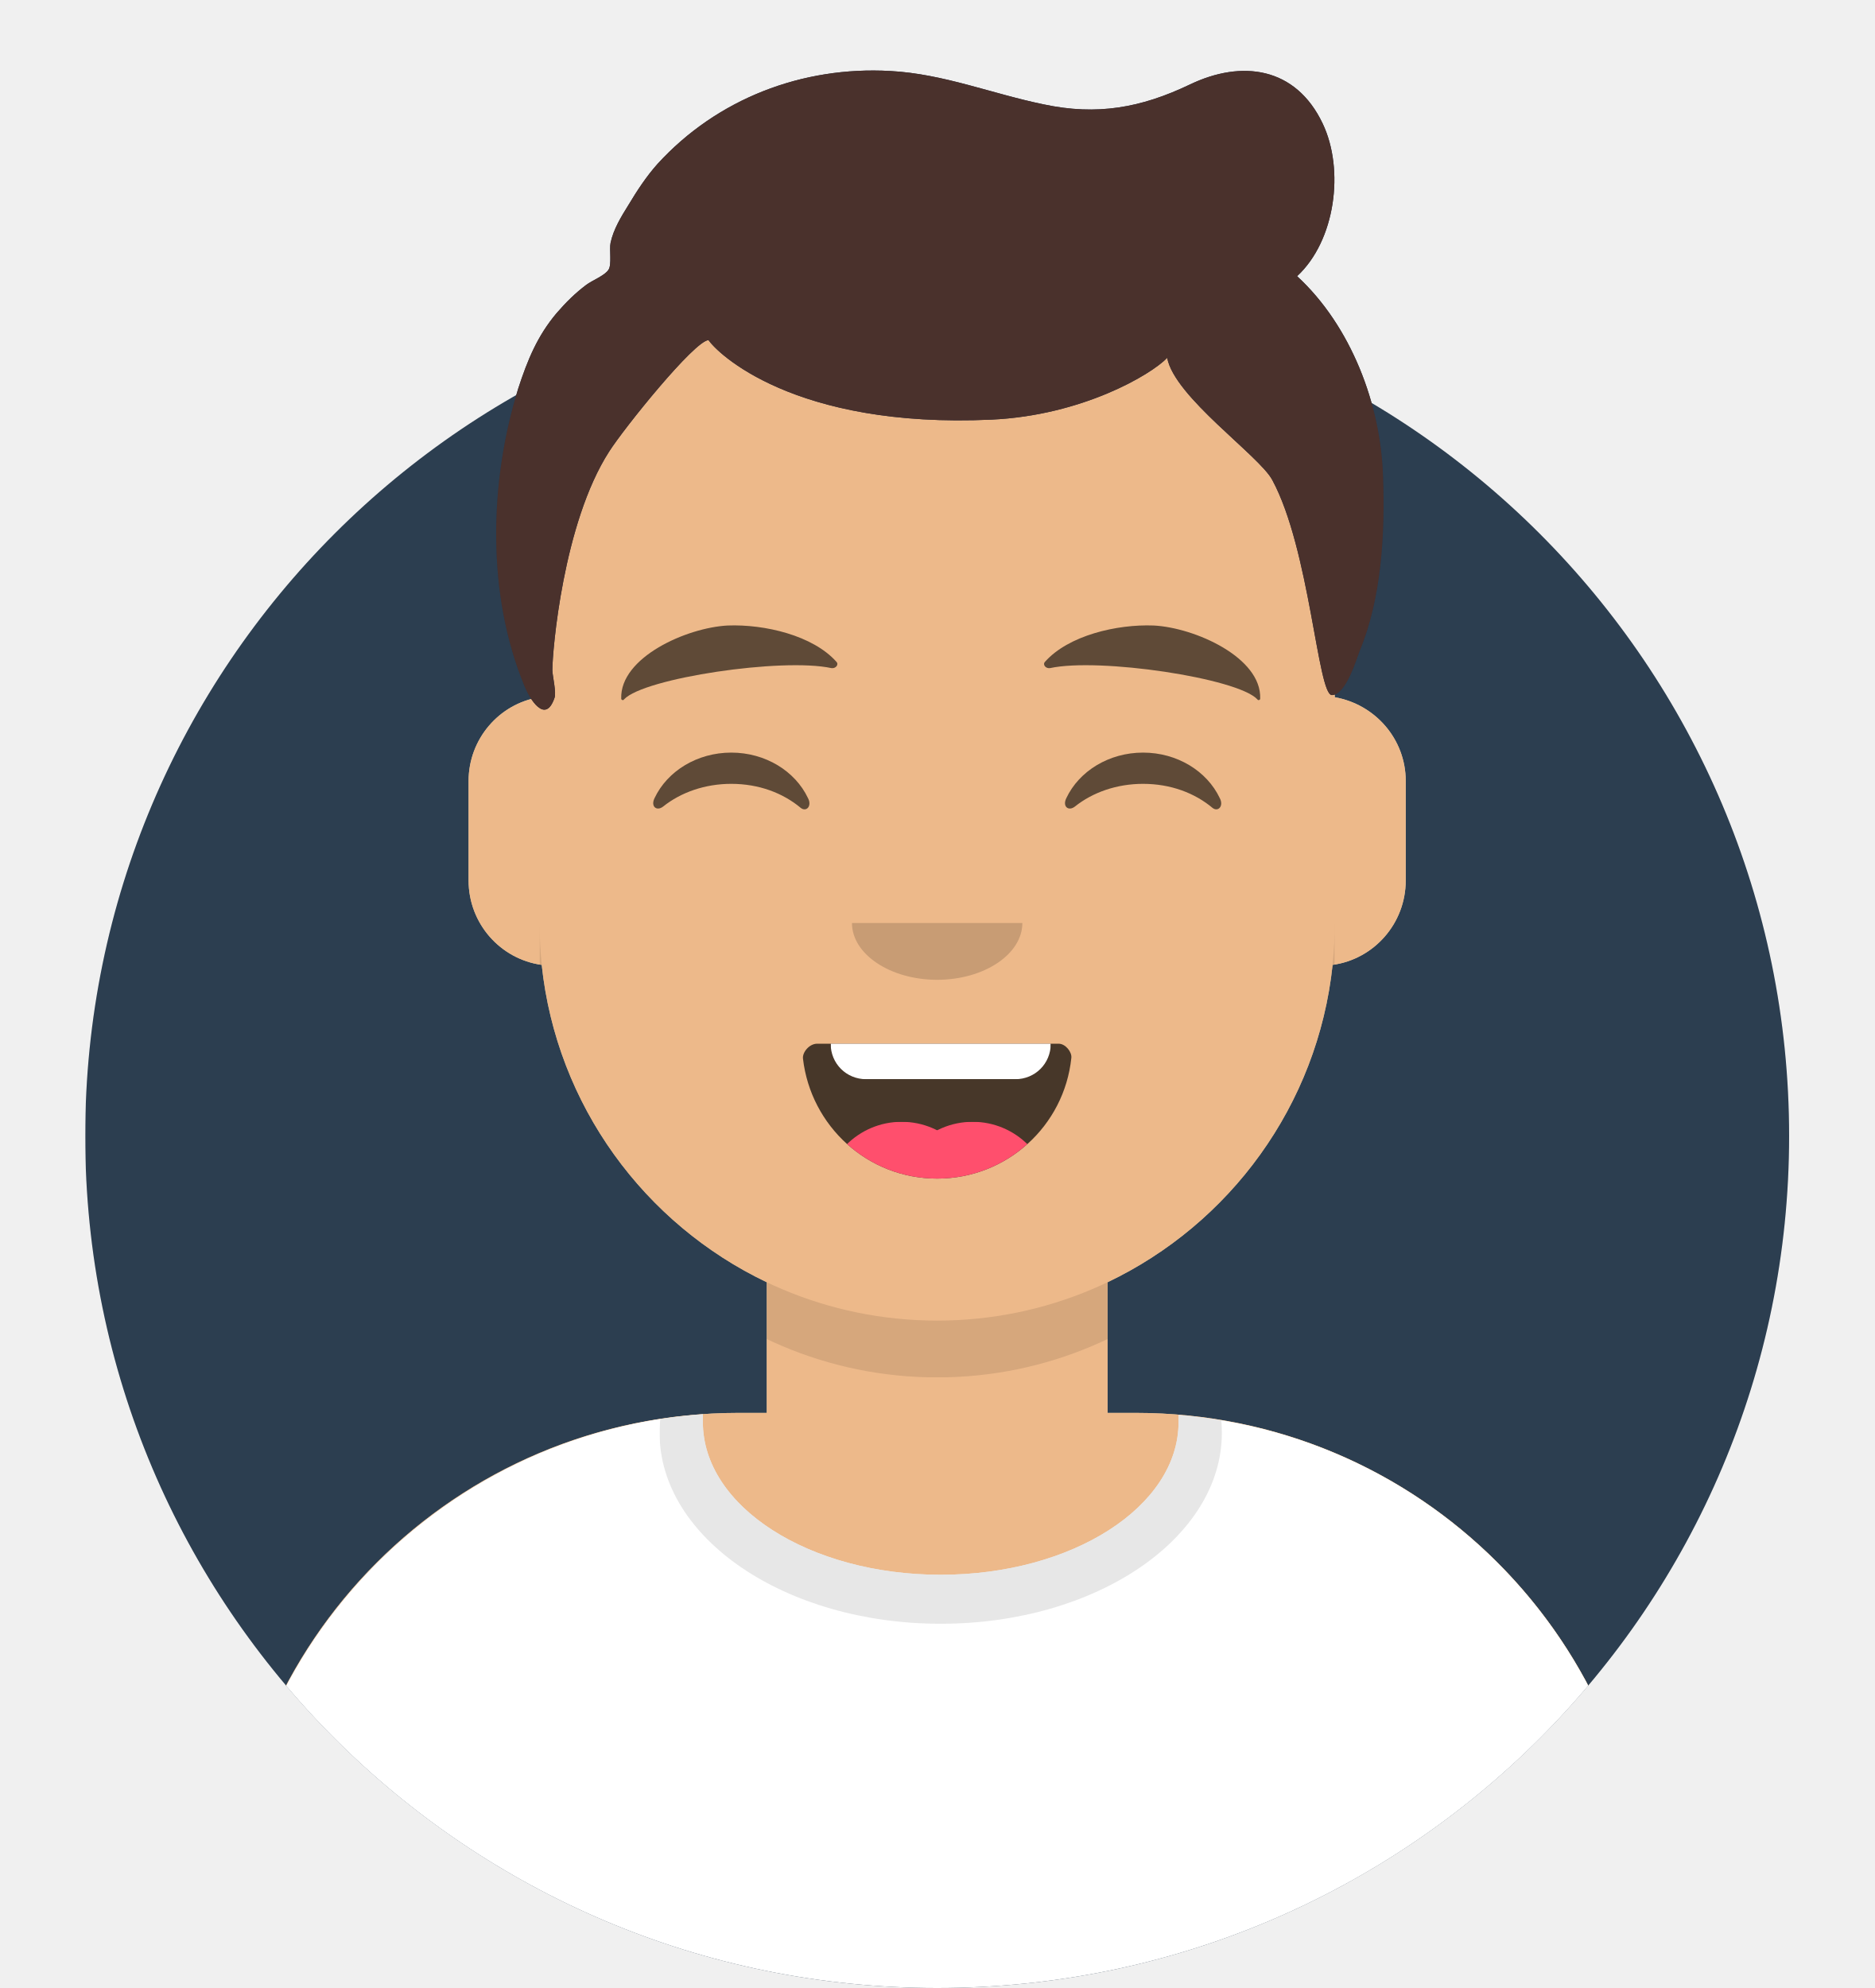
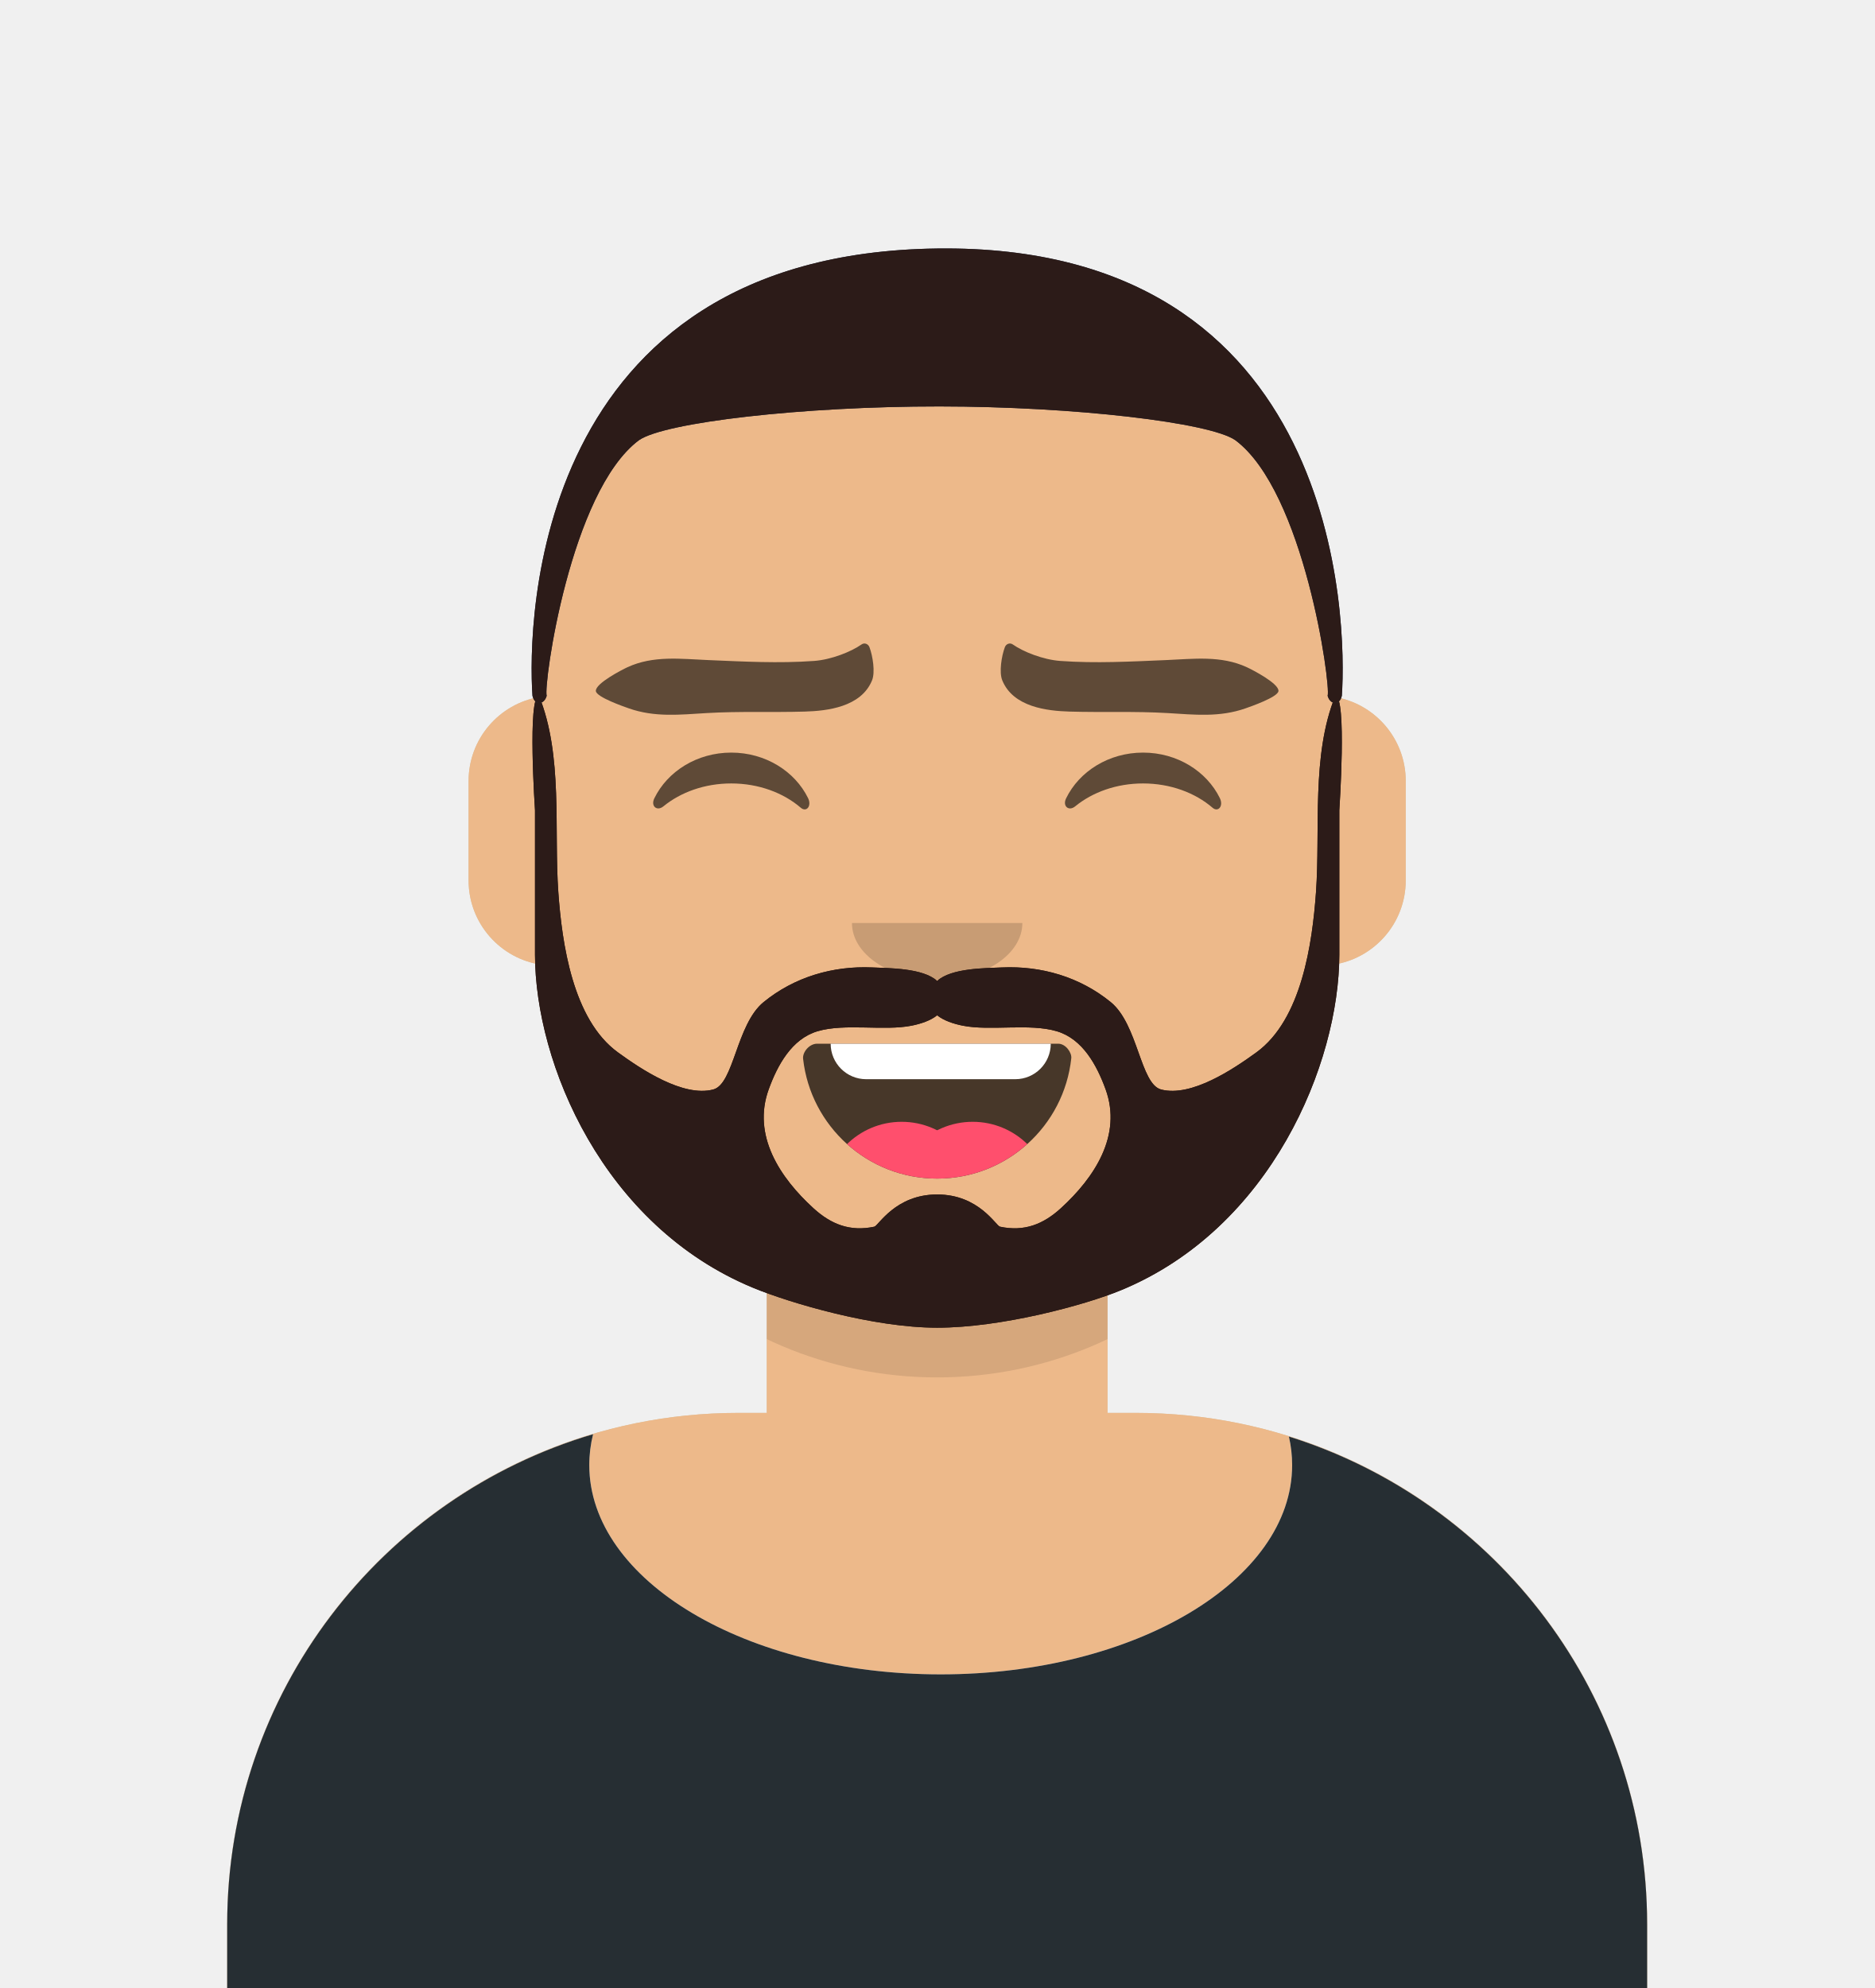
- <svg xmlns="http://www.w3.org/2000/svg" version="1.1" id="Layer_1" x="0px" y="0px" viewBox="0 0 264 280" style="enable-background:new 0 0 264 280;" xml:space="preserve">
-   <style type="text/css">
- 	.st0{fill-rule:evenodd;clip-rule:evenodd;fill:#E6E6E6;}
- 	.st1{filter:url(#Adobe_OpacityMaskFilter);}
- 	.st2{fill-rule:evenodd;clip-rule:evenodd;fill:#FFFFFF;}
- 	.st3{mask:url(#mask-2_1_);}
- 	.st4{fill-rule:evenodd;clip-rule:evenodd;fill:#2C3E50;}
- 	.st5{filter:url(#Adobe_OpacityMaskFilter_1_);}
- 	.st6{mask:url(#mask-4_1_);}
- 	.st7{fill-rule:evenodd;clip-rule:evenodd;fill:#D0C6AC;}
- 	.st8{filter:url(#Adobe_OpacityMaskFilter_2_);}
- 	.st9{mask:url(#mask-6_1_);}
- 	.st10{fill-rule:evenodd;clip-rule:evenodd;fill:#EDB98A;}
- 	.st11{filter:url(#Adobe_OpacityMaskFilter_3_);}
- 	.st12{mask:url(#mask-6_2_);fill-rule:evenodd;clip-rule:evenodd;fill-opacity:0.1;}
- 	.st13{filter:url(#Adobe_OpacityMaskFilter_4_);}
- 	.st14{mask:url(#react-mask-952_1_);}
- 	.st15{filter:url(#Adobe_OpacityMaskFilter_5_);}
- 	.st16{opacity:0.6;mask:url(#react-mask-952_2_);}
- 	.st17{fill-rule:evenodd;clip-rule:evenodd;fill-opacity:0.16;}
- 	.st18{fill-rule:evenodd;clip-rule:evenodd;fill-opacity:0.7;}
- 	.st19{filter:url(#Adobe_OpacityMaskFilter_6_);}
- 	.st20{mask:url(#react-mask-934_1_);fill-rule:evenodd;clip-rule:evenodd;fill:#FFFFFF;}
- 	.st21{filter:url(#Adobe_OpacityMaskFilter_7_);}
- 	.st22{mask:url(#react-mask-934_2_);}
- 	.st23{fill-rule:evenodd;clip-rule:evenodd;fill:#FF4F6D;}
- 	.st24{fill-rule:evenodd;clip-rule:evenodd;fill-opacity:0.6;}
- 	.st25{filter:url(#Adobe_OpacityMaskFilter_8_);}
- 	.st26{mask:url(#react-mask-925_1_);}
- 	.st27{fill-rule:evenodd;clip-rule:evenodd;fill:#28354B;}
- 	.st28{filter:url(#Adobe_OpacityMaskFilter_9_);}
- 	.st29{mask:url(#react-mask-924_1_);}
- 	.st30{fill-rule:evenodd;clip-rule:evenodd;fill:#4A312C;}
- </style>
-   <g>
-     <g transform="translate(-825, -1100)">
+ <svg xmlns="http://www.w3.org/2000/svg" xmlns:xlink="http://www.w3.org/1999/xlink" width="264px" height="280px" viewBox="0 0 264 280" version="1.1">
+   <defs>
+     <circle id="path-1" cx="120" cy="120" r="120" />
+     <path d="M12,160 C12,226.274 65.726,280 132,280 C198.274,280 252,226.274 252,160 L264,160 L264,-1.42108547e-14 L-3.19744231e-14,-1.42108547e-14 L-3.19744231e-14,160 L12,160 Z" id="path-3" />
+     <path d="M124,144.611 L124,163 L128,163 L128,163 C167.765,163 200,195.235 200,235 L200,244 L0,244 L0,235 C-4.86974701e-15,195.235 32.235,163 72,163 L72,163 L76,163 L76,144.611 C58.763,136.422 46.372,119.687 44.305,99.881 C38.48,99.058 34,94.052 34,88 L34,74 C34,68.054 38.325,63.118 44,62.166 L44,56 L44,56 C44,25.072 69.072,5.68137151e-15 100,0 L100,0 L100,0 C130.928,-5.68137151e-15 156,25.072 156,56 L156,62.166 C161.675,63.118 166,68.054 166,74 L166,88 C166,94.052 161.52,99.058 155.695,99.881 C153.628,119.687 141.237,136.422 124,144.611 Z" id="path-5" />
+   </defs>
+   <g id="Avataaar" stroke="none" stroke-width="1" fill="none" fill-rule="evenodd">
+     <g transform="translate(-825, -1100)" id="Avataaar/Circle">
      <g transform="translate(825, 1100)">
-         <g id="Circle" transform="translate(12, 40)">
-           <g id="Circle-Background">
-             <circle class="st0" cx="120" cy="120" r="120" />
-           </g>
-           <defs>
-             <filter id="Adobe_OpacityMaskFilter" filterUnits="userSpaceOnUse" x="0" y="0" width="240" height="240">
-               <feColorMatrix type="matrix" values="1 0 0 0 0  0 1 0 0 0  0 0 1 0 0  0 0 0 1 0" />
-             </filter>
-           </defs>
-           <mask maskUnits="userSpaceOnUse" x="0" y="0" width="240" height="240" id="mask-2_1_">
-             <g class="st1">
-               <circle id="path-1_1_" class="st2" cx="120" cy="120" r="120" />
-             </g>
-           </mask>
-           <g class="st3">
-             <rect class="st4" width="240" height="240" />
-           </g>
-         </g>
-         <g id="Mask">
- 			</g>
-         <defs>
-           <filter id="Adobe_OpacityMaskFilter_1_" filterUnits="userSpaceOnUse" x="-1" y="0" width="265" height="280">
-             <feColorMatrix type="matrix" values="1 0 0 0 0  0 1 0 0 0  0 0 1 0 0  0 0 0 1 0" />
-           </filter>
-         </defs>
-         <mask maskUnits="userSpaceOnUse" x="-1" y="0" width="265" height="280" id="mask-4_1_">
-           <g class="st5">
-             <path id="path-3_1_" class="st2" d="M12,160c0,66.3,53.7,120,120,120s120-53.7,120-120h12V0H0v160H12z" />
-           </g>
-         </mask>
-         <g id="Avataaar" class="st6">
+         <g id="Mask" />
+         <g id="Avataaar" stroke-width="1" fill-rule="evenodd" mask="url(#mask-4)">
          <g id="Body" transform="translate(32, 36)">
-             <g>
-               <path class="st7" d="M124,144.6V163h4l0,0c39.8,0,72,32.2,72,72v9H0v-9c0-39.8,32.2-72,72-72l0,0h4v-18.4        c-17.2-8.2-29.6-24.9-31.7-44.7C38.5,99.1,34,94.1,34,88V74c0-5.9,4.3-10.9,10-11.8V56l0,0c0-30.9,25.1-56,56-56l0,0l0,0        c30.9,0,56,25.1,56,56v6.2c5.7,1,10,5.9,10,11.8v14c0,6.1-4.5,11.1-10.3,11.9C153.6,119.7,141.2,136.4,124,144.6z" />
-             </g>
-             <defs>
-               <filter id="Adobe_OpacityMaskFilter_2_" filterUnits="userSpaceOnUse" x="-32" y="0" width="264" height="244">
-                 <feColorMatrix type="matrix" values="1 0 0 0 0  0 1 0 0 0  0 0 1 0 0  0 0 0 1 0" />
-               </filter>
-             </defs>
-             <mask maskUnits="userSpaceOnUse" x="-32" y="0" width="264" height="244" id="mask-6_1_">
-               <g class="st8">
-                 <path id="path-5_1_" class="st2" d="M124,144.6V163h4l0,0c39.8,0,72,32.2,72,72v9H0v-9c0-39.8,32.2-72,72-72l0,0h4v-18.4         c-17.2-8.2-29.6-24.9-31.7-44.7C38.5,99.1,34,94.1,34,88V74c0-5.9,4.3-10.9,10-11.8V56l0,0c0-30.9,25.1-56,56-56l0,0l0,0         c30.9,0,56,25.1,56,56v6.2c5.7,1,10,5.9,10,11.8v14c0,6.1-4.5,11.1-10.3,11.9C153.6,119.7,141.2,136.4,124,144.6z" />
-               </g>
+             <mask id="mask-6" fill="white">
+               <use xlink:href="#path-5" />
            </mask>
-             <g class="st9">
-               <g id="Color" transform="translate(-32, 0)">
-                 <rect class="st10" width="264" height="244" />
+             <use fill="#D0C6AC" xlink:href="#path-5" />
+             <g id="Skin/👶🏽-03-Brown" mask="url(#mask-6)" fill="#EDB98A">
+               <g transform="translate(-32, 0)" id="Color">
+                 <rect x="0" y="0" width="264" height="244" />
              </g>
            </g>
+             <path d="M156,79 L156,102 C156,132.928 130.928,158 100,158 C69.072,158 44,132.928 44,102 L44,79 L44,94 C44,124.928 69.072,150 100,150 C130.928,150 156,124.928 156,94 L156,79 Z" id="Neck-Shadow" fill-opacity="0.1" fill="#000000" mask="url(#mask-6)" />
+           </g>
+           <g id="Clothing/Shirt-Scoop-Neck" transform="translate(0, 170)">
            <defs>
-               <filter id="Adobe_OpacityMaskFilter_3_" filterUnits="userSpaceOnUse" x="44" y="79" width="112" height="79">
-                 <feColorMatrix type="matrix" values="1 0 0 0 0  0 1 0 0 0  0 0 1 0 0  0 0 0 1 0" />
-               </filter>
+               <path d="M181.544,32.33 C210.784,41.488 232,68.792 232,101.052 L232,110 L32,110 L32,101.052 C32,68.397 53.739,40.82 83.534,32.002 C83.182,33.42 83,34.871 83,36.348 C83,52.629 105.162,65.828 132.5,65.828 C159.838,65.828 182,52.629 182,36.348 C182,34.985 181.845,33.644 181.544,32.33 Z" id="react-path-308" />
            </defs>
-             <mask maskUnits="userSpaceOnUse" x="44" y="79" width="112" height="79" id="mask-6_2_">
-               <g class="st11">
-                 <path id="path-5_2_" class="st2" d="M124,144.6V163h4l0,0c39.8,0,72,32.2,72,72v9H0v-9c0-39.8,32.2-72,72-72l0,0h4v-18.4         c-17.2-8.2-29.6-24.9-31.7-44.7C38.5,99.1,34,94.1,34,88V74c0-5.9,4.3-10.9,10-11.8V56l0,0c0-30.9,25.1-56,56-56l0,0l0,0         c30.9,0,56,25.1,56,56v6.2c5.7,1,10,5.9,10,11.8v14c0,6.1-4.5,11.1-10.3,11.9C153.6,119.7,141.2,136.4,124,144.6z" />
-               </g>
+             <mask id="react-mask-309" fill="white">
+               <use xlink:href="#react-path-308" />
            </mask>
-             <path id="Neck-Shadow" class="st12" d="M156,79v23c0,30.9-25.1,56-56,56s-56-25.1-56-56V79v15c0,30.9,25.1,56,56,56       s56-25.1,56-56V79z" />
-           </g>
-           <g transform="translate(0, 170)">
-             <g id="Clothes">
-               <path class="st0" d="M166,29.3c37,3,66,34,66,71.8v8.9H32v-8.9C32,63,61.6,31.8,99,29.2c0,0.4,0,0.7,0,1.1        c0,11.9,15,21.5,33.5,21.5S166,42.2,166,30.3C166,30,166,29.6,166,29.3z" />
-             </g>
-             <defs>
-               <filter id="Adobe_OpacityMaskFilter_4_" filterUnits="userSpaceOnUse" x="0" y="0" width="264" height="110">
-                 <feColorMatrix type="matrix" values="1 0 0 0 0  0 1 0 0 0  0 0 1 0 0  0 0 0 1 0" />
-               </filter>
-             </defs>
-             <mask maskUnits="userSpaceOnUse" x="0" y="0" width="264" height="110" id="react-mask-952_1_">
-               <g class="st13">
-                 <path id="react-path-951_1_" class="st2" d="M166,29.3c37,3,66,34,66,71.8v8.9H32v-8.9C32,63,61.6,31.8,99,29.2         c0,0.4,0,0.7,0,1.1c0,11.9,15,21.5,33.5,21.5S166,42.2,166,30.3C166,30,166,29.6,166,29.3z" />
-               </g>
-             </mask>
-             <g class="st14">
-               <rect class="st2" width="264" height="110" />
-             </g>
-             <defs>
-               <filter id="Adobe_OpacityMaskFilter_5_" filterUnits="userSpaceOnUse" x="92.9" y="4.9" width="79.3" height="53.8">
-                 <feColorMatrix type="matrix" values="1 0 0 0 0  0 1 0 0 0  0 0 1 0 0  0 0 0 1 0" />
-               </filter>
-             </defs>
-             <mask maskUnits="userSpaceOnUse" x="92.9" y="4.9" width="79.3" height="53.8" id="react-mask-952_2_">
-               <g class="st15">
-                 <path id="react-path-951_2_" class="st2" d="M166,29.3c37,3,66,34,66,71.8v8.9H32v-8.9C32,63,61.6,31.8,99,29.2         c0,0.4,0,0.7,0,1.1c0,11.9,15,21.5,33.5,21.5S166,42.2,166,30.3C166,30,166,29.6,166,29.3z" />
-               </g>
-             </mask>
-             <g id="Shadowy" class="st16">
-               <g transform="translate(92, 4)">
-                 <ellipse class="st17" cx="40.5" cy="27.8" rx="39.6" ry="26.9" />
-               </g>
+             <use id="Clothes" fill="#E6E6E6" fill-rule="evenodd" xlink:href="#react-path-308" />
+             <g id="Color/Palette/Gray-01" mask="url(#react-mask-309)" fill-rule="evenodd" fill="#262E33">
+               <rect id="🖍Color" x="0" y="0" width="264" height="110" />
            </g>
          </g>
-           <g id="Face" transform="translate(76, 82)">
-             <g transform="translate(2, 52)">
-               <g id="Mouth">
-                 <path class="st18" d="M35.1,15.1C36.2,24.6,44.2,32,54,32c9.8,0,17.9-7.4,18.9-17c0.1-0.8-0.8-2-1.8-2c-14.9,0-26.3,0-34,0         C36,13,35,14.2,35.1,15.1z" />
-               </g>
+           <g id="Face" transform="translate(76, 82)" fill="#000000">
+             <g id="Mouth/Smile" transform="translate(2, 52)">
              <defs>
-                 <filter id="Adobe_OpacityMaskFilter_6_" filterUnits="userSpaceOnUse" x="39" y="2" width="31" height="16">
-                   <feColorMatrix type="matrix" values="1 0 0 0 0  0 1 0 0 0  0 0 1 0 0  0 0 0 1 0" />
-                 </filter>
+                 <path d="M35.118,15.128 C36.176,24.62 44.226,32 54,32 C63.804,32 71.874,24.574 72.892,15.04 C72.974,14.273 72.117,13 71.043,13 C56.149,13 44.738,13 37.087,13 C36.007,13 35.012,14.178 35.118,15.128 Z" id="react-path-342" />
              </defs>
-               <mask maskUnits="userSpaceOnUse" x="39" y="2" width="31" height="16" id="react-mask-934_1_">
-                 <g class="st19">
-                   <path id="react-path-933_1_" class="st2" d="M35.1,15.1C36.2,24.6,44.2,32,54,32c9.8,0,17.9-7.4,18.9-17          c0.1-0.8-0.8-2-1.8-2c-14.9,0-26.3,0-34,0C36,13,35,14.2,35.1,15.1z" />
-                 </g>
+               <mask id="react-mask-343" fill="white">
+                 <use xlink:href="#react-path-342" />
              </mask>
-               <path id="Teeth" class="st20" d="M44,2h21c2.8,0,5,2.2,5,5v6c0,2.8-2.2,5-5,5H44c-2.8,0-5-2.2-5-5V7C39,4.2,41.2,2,44,2z" />
-               <defs>
-                 <filter id="Adobe_OpacityMaskFilter_7_" filterUnits="userSpaceOnUse" x="38" y="24" width="32" height="22">
-                   <feColorMatrix type="matrix" values="1 0 0 0 0  0 1 0 0 0  0 0 1 0 0  0 0 0 1 0" />
-                 </filter>
-               </defs>
-               <mask maskUnits="userSpaceOnUse" x="38" y="24" width="32" height="22" id="react-mask-934_2_">
-                 <g class="st21">
-                   <path id="react-path-933_2_" class="st2" d="M35.1,15.1C36.2,24.6,44.2,32,54,32c9.8,0,17.9-7.4,18.9-17          c0.1-0.8-0.8-2-1.8-2c-14.9,0-26.3,0-34,0C36,13,35,14.2,35.1,15.1z" />
-                 </g>
-               </mask>
-               <g id="Tongue" class="st22">
+               <use id="Mouth" fill-opacity="0.7" fill="#000000" fill-rule="evenodd" xlink:href="#react-path-342" />
+               <rect id="Teeth" fill="#FFFFFF" fill-rule="evenodd" mask="url(#react-mask-343)" x="39" y="2" width="31" height="16" rx="5" />
+               <g id="Tongue" stroke-width="1" fill-rule="evenodd" mask="url(#react-mask-343)" fill="#FF4F6D">
                <g transform="translate(38, 24)">
-                   <circle class="st23" cx="11" cy="11" r="11" />
-                   <circle class="st23" cx="21" cy="11" r="11" />
+                   <circle cx="11" cy="11" r="11" />
+                   <circle cx="21" cy="11" r="11" />
                </g>
              </g>
            </g>
-             <g transform="translate(28, 40)">
-               <path id="Nose" class="st17" d="M16,8c0,4.4,5.4,8,12,8l0,0c6.6,0,12-3.6,12-8" />
+             <g id="Nose/Default" transform="translate(28, 40)" fill-opacity="0.16">
+               <path d="M16,8 C16,12.418 21.373,16 28,16 L28,16 C34.627,16 40,12.418 40,8" id="Nose" />
            </g>
-             <g transform="translate(0, 8)">
-               <path id="Squint" class="st24" d="M16.2,22.4C18,18.6,22.2,16,27,16c4.8,0,9,2.6,10.8,6.4c0.6,1.1-0.2,2-1,1.4        c-2.5-2.1-5.9-3.4-9.8-3.4c-3.7,0-7.1,1.2-9.6,3.2C16.5,24.3,15.6,23.6,16.2,22.4z" />
-               <path class="st24" d="M74.2,22.4C76,18.6,80.2,16,85,16c4.8,0,9,2.6,10.8,6.4c0.6,1.1-0.2,2-1,1.4c-2.5-2.1-5.9-3.4-9.8-3.4        c-3.7,0-7.1,1.2-9.6,3.2C74.5,24.3,73.6,23.6,74.2,22.4z" />
+             <g id="Eyes/Happy-😁" transform="translate(0, 8)" fill-opacity="0.6">
+               <path d="M16.16,22.447 C18.007,18.649 22.164,16 26.998,16 C31.814,16 35.959,18.63 37.815,22.407 C38.367,23.529 37.582,24.447 36.791,23.767 C34.34,21.66 30.859,20.344 26.998,20.344 C23.257,20.344 19.874,21.579 17.438,23.572 C16.547,24.3 15.62,23.558 16.16,22.447 Z" id="Squint" />
+               <path d="M74.16,22.447 C76.007,18.649 80.164,16 84.998,16 C89.814,16 93.959,18.63 95.815,22.407 C96.367,23.529 95.582,24.447 94.791,23.767 C92.34,21.66 88.859,20.344 84.998,20.344 C81.257,20.344 77.874,21.579 75.438,23.572 C74.547,24.3 73.62,23.558 74.16,22.447 Z" id="Squint" />
            </g>
-             <g>
-               <path id="Eyebrow" class="st24" d="M26.5,6.1c-5.8,0.3-15.2,4.5-15,10.3c0,0.2,0.3,0.3,0.4,0.1c2.8-3,22.3-5.9,29.2-4.4        c0.6,0.1,1.1-0.5,0.7-0.9C38.5,7.5,31.7,5.9,26.5,6.1" />
-               <path class="st24" d="M86.5,6.1c5.8,0.3,15.2,4.5,15,10.3c0,0.2-0.3,0.3-0.4,0.1c-2.8-3-22.3-5.9-29.2-4.4        c-0.6,0.1-1.1-0.5-0.7-0.9C74.5,7.5,81.3,5.9,86.5,6.1" />
+             <g id="Eyebrow/Natural/Flat-Natural" fill-opacity="0.6">
+               <path d="M38.569,10.702 C33.587,11.238 28.655,11.134 23.656,11.101 C19.823,11.076 15.92,10.689 12.325,12.509 C11.636,12.857 7.877,14.945 8.003,16.011 C8.104,16.863 12.013,18.064 12.717,18.284 C16.428,19.445 19.924,18.928 23.687,18.57 C28.302,18.132 32.914,18.175 37.532,17.874 C40.642,17.672 45.422,16.977 46.829,13.148 C47.253,11.995 46.815,9.734 46.307,8.506 C46.105,8.018 45.563,7.85 45.169,8.149 C43.756,9.222 40.985,10.443 38.569,10.702" id="Fill-10" transform="translate(27.5, 13.5) rotate(2) translate(-27.5, -13.5) " />
+               <path d="M95.569,10.702 C90.587,11.238 85.655,11.134 80.656,11.101 C76.823,11.076 72.92,10.689 69.325,12.509 C68.636,12.857 64.877,14.945 65.003,16.011 C65.104,16.863 69.013,18.064 69.717,18.284 C73.428,19.445 76.924,18.928 80.687,18.57 C85.302,18.132 89.914,18.175 94.532,17.874 C97.642,17.672 102.422,16.977 103.829,13.148 C104.253,11.995 103.815,9.734 103.307,8.506 C103.105,8.018 102.563,7.85 102.169,8.149 C100.756,9.222 97.985,10.443 95.569,10.702" id="Fill-10" transform="translate(84.5, 13.5) scale(-1, 1) rotate(2) translate(-84.5, -13.5) " />
            </g>
          </g>
-           <g id="Top">
+           <g id="Top" stroke-width="1" fill-rule="evenodd">
            <defs>
-               <filter id="Adobe_OpacityMaskFilter_8_" filterUnits="userSpaceOnUse" x="-1" y="0" width="264" height="280">
-                 <feColorMatrix type="matrix" values="1 0 0 0 0  0 1 0 0 0  0 0 1 0 0  0 0 0 1 0" />
+               <rect id="react-path-208" x="0" y="0" width="264" height="280" />
+               <path d="M1,64 C1.347,65.488 2.673,65.223 3,64 C2.537,62.446 6.296,35.248 16,28 C19.618,25.483 39.008,23.232 58.313,23.246 C77.409,23.259 96.421,25.511 100,28 C109.704,35.248 113.463,62.446 113,64 C113.327,65.223 114.653,65.488 115,64 C115.719,53.702 115,0.274 58,1 C1,1.726 0.281,53.702 1,64 Z" id="react-path-209" />
+               <filter x="-0.8%" y="-2.0%" width="101.5%" height="108.0%" filterUnits="objectBoundingBox" id="react-filter-205">
+                 <feOffset dx="0" dy="2" in="SourceAlpha" result="shadowOffsetOuter1" />
+                 <feColorMatrix values="0 0 0 0 0   0 0 0 0 0   0 0 0 0 0  0 0 0 0.16 0" type="matrix" in="shadowOffsetOuter1" result="shadowMatrixOuter1" />
+                 <feMerge>
+                   <feMergeNode in="shadowMatrixOuter1" />
+                   <feMergeNode in="SourceGraphic" />
+                 </feMerge>
              </filter>
            </defs>
-             <mask maskUnits="userSpaceOnUse" x="-1" y="0" width="264" height="280" id="react-mask-925_1_">
-               <g class="st25">
-                 <rect id="react-path-927_1_" class="st2" width="264" height="280" />
-               </g>
+             <mask id="react-mask-206" fill="white">
+               <use xlink:href="#react-path-208" />
            </mask>
-             <g class="st26">
+             <g id="Mask" />
+             <g id="Top/Short-Hair/The-Caesar" mask="url(#react-mask-206)">
              <g transform="translate(-1, 0)">
-                 <g id="Short-Hair">
-                   <path class="st27" d="M183.7,38.9c5.4-5,6.7-15,3.6-21.5c-3.8-8-11.4-9-18.7-5.5c-6.9,3.3-13.1,4.4-20.6,2.8          c-7.3-1.5-14.1-4.3-21.6-4.7C114,9.3,102,13.9,93.6,23.1c-1.6,1.8-2.9,3.8-4.1,5.8c-1,1.6-2.1,3.4-2.5,5.3          c-0.2,0.9,0.2,3.1-0.3,3.8c-0.5,0.8-2.3,1.5-3.1,2.1c-1.6,1.2-2.9,2.5-4.2,4c-2.7,3.2-4.1,6.6-5.4,10.6          c-4.1,13.2-4.5,29,0.9,42c0.7,1.7,2.9,5.4,4.2,1.6c0.3-0.7-0.3-3.2-0.3-3.9c0-2.7,1.5-20.7,8-30.8c2.1-3.3,12-15.6,14-15.7          c1.1,1.7,11.9,12.5,39.9,11.2c12.7-0.6,22.4-6.3,24.7-8.7c1,5.5,13,13.8,14.8,17.2c5.3,9.8,6.4,30.3,8.4,30.3          s3.5-5.2,3.9-6.2c3.1-7.4,3.6-16.6,3.3-24.6C195.5,57,191.3,45.9,183.7,38.9z" />
+                 <g id="Facial-Hair/Beard-Light" transform="translate(49, 72)">
+                   <defs>
+                     <path d="M101.428,98.169 C98.915,100.463 96.237,101.494 92.853,100.773 C92.271,100.649 89.896,96.235 84,96.235 C78.103,96.235 75.729,100.649 75.147,100.773 C71.762,101.494 69.085,100.463 66.571,98.169 C61.846,93.856 57.917,87.908 60.278,81.419 C61.508,78.037 63.51,74.324 67.151,73.246 C71.038,72.096 76.497,73.244 80.415,72.458 C81.684,72.204 83.071,71.751 84,71 C84.929,71.751 86.316,72.204 87.585,72.458 C91.503,73.244 96.961,72.096 100.849,73.246 C104.49,74.324 106.491,78.037 107.722,81.419 C110.083,87.908 106.154,93.856 101.428,98.169 M140.081,26 C136.671,34.4 137.988,44.858 137.357,53.676 C136.844,60.843 135.337,71.586 128.973,76.215 C125.718,78.582 119.794,82.56 115.542,81.45 C112.615,80.686 112.302,72.29 108.455,69.147 C104.092,65.582 98.643,64.016 93.149,64.258 C90.779,64.362 85.984,64.337 84,66.16 C82.016,64.337 77.222,64.362 74.851,64.258 C69.357,64.016 63.908,65.582 59.545,69.147 C55.698,72.29 55.386,80.686 52.458,81.45 C48.206,82.56 42.282,78.582 39.027,76.215 C32.662,71.586 31.156,60.843 30.643,53.676 C30.012,44.858 31.329,34.4 27.919,26 C26.26,26 27.354,42.129 27.354,42.129 L27.354,62.485 C27.386,77.773 36.935,100.655 58.108,109.393 C63.286,111.53 75.015,115 84,115 C92.985,115 104.714,111.86 109.892,109.723 C131.065,100.986 140.614,77.773 140.646,62.485 L140.646,42.129 C140.646,42.129 141.74,26 140.081,26" id="react-path-261" />
+                   </defs>
+                   <mask id="react-mask-260" fill="white">
+                     <use xlink:href="#react-path-261" />
+                   </mask>
+                   <use id="Lite-Beard" fill="#331B0C" fill-rule="evenodd" xlink:href="#react-path-261" />
+                   <g id="Color/Hair/Brown" mask="url(#react-mask-260)" fill="#2C1B18">
+                     <g transform="translate(-32, 0)" id="Color">
+                       <rect x="0" y="0" width="264" height="244" />
+                     </g>
+                   </g>
                </g>
-                 <defs>
-                   <filter id="Adobe_OpacityMaskFilter_9_" filterUnits="userSpaceOnUse" x="0" y="0" width="264" height="280">
-                     <feColorMatrix type="matrix" values="1 0 0 0 0  0 1 0 0 0  0 0 1 0 0  0 0 0 1 0" />
-                   </filter>
-                 </defs>
-                 <mask maskUnits="userSpaceOnUse" x="0" y="0" width="264" height="280" id="react-mask-924_1_">
-                   <g class="st28">
-                     <path id="react-path-926_1_" class="st2" d="M183.7,38.9c5.4-5,6.7-15,3.6-21.5c-3.8-8-11.4-9-18.7-5.5           c-6.9,3.3-13.1,4.4-20.6,2.8c-7.3-1.5-14.1-4.3-21.6-4.7C114,9.3,102,13.9,93.6,23.1c-1.6,1.8-2.9,3.8-4.1,5.8           c-1,1.6-2.1,3.4-2.5,5.3c-0.2,0.9,0.2,3.1-0.3,3.8c-0.5,0.8-2.3,1.5-3.1,2.1c-1.6,1.2-2.9,2.5-4.2,4           c-2.7,3.2-4.1,6.6-5.4,10.6c-4.1,13.2-4.5,29,0.9,42c0.7,1.7,2.9,5.4,4.2,1.6c0.3-0.7-0.3-3.2-0.3-3.9           c0-2.7,1.5-20.7,8-30.8c2.1-3.3,12-15.6,14-15.7c1.1,1.7,11.9,12.5,39.9,11.2c12.7-0.6,22.4-6.3,24.7-8.7           c1,5.5,13,13.8,14.8,17.2c5.3,9.8,6.4,30.3,8.4,30.3s3.5-5.2,3.9-6.2c3.1-7.4,3.6-16.6,3.3-24.6           C195.5,57,191.3,45.9,183.7,38.9z" />
-                   </g>
-                 </mask>
-                 <g class="st29">
-                   <g transform="translate(0, 0) ">
-                     <rect class="st30" width="264" height="280" />
+                 <g id="Hair" stroke-width="1" fill-rule="evenodd" transform="translate(75, 34)">
+                   <mask id="react-mask-207" fill="white">
+                     <use xlink:href="#react-path-209" />
+                   </mask>
+                   <use id="Caesar" fill="#28354B" xlink:href="#react-path-209" />
+                   <g id="Skin/👶🏽-03-Brown" mask="url(#react-mask-207)" fill="#2C1B18">
+                     <g transform="translate(0, 0) " id="Color">
+                       <rect x="0" y="0" width="264" height="280" />
+                     </g>
                  </g>
                </g>
              </g>
            </g>
          </g>
        </g>
      </g>
    </g>
  </g>
</svg>
